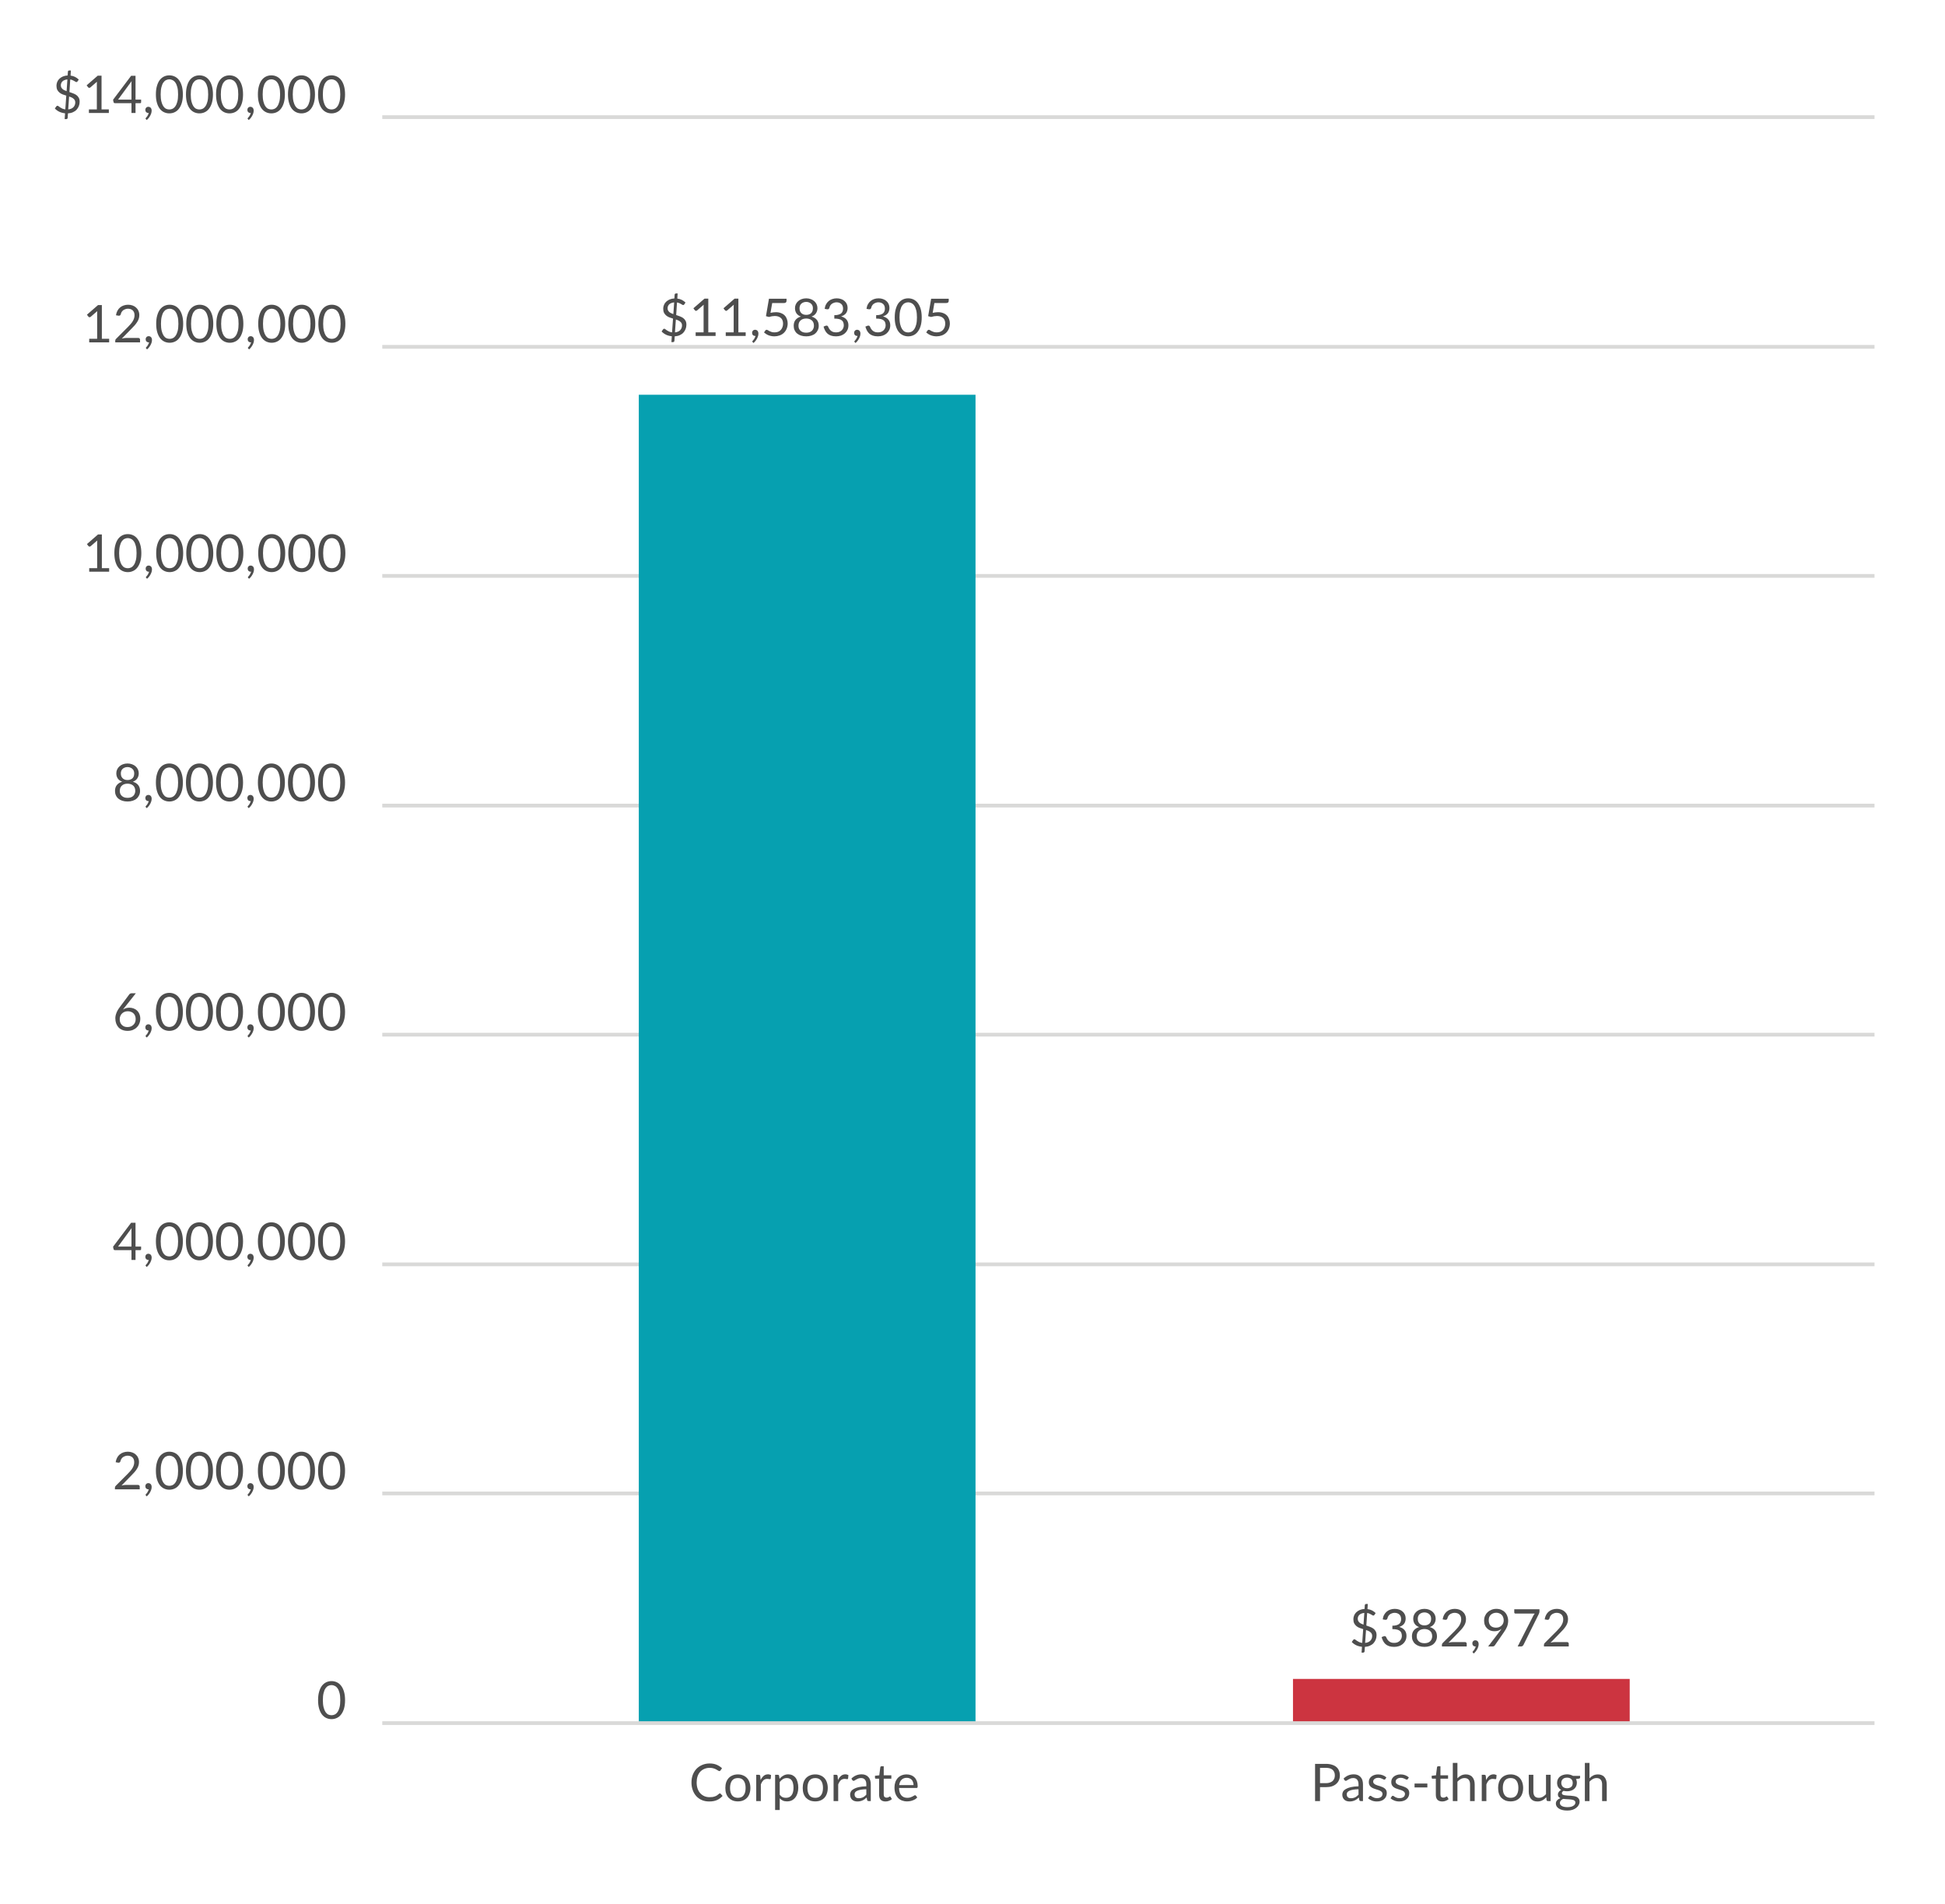
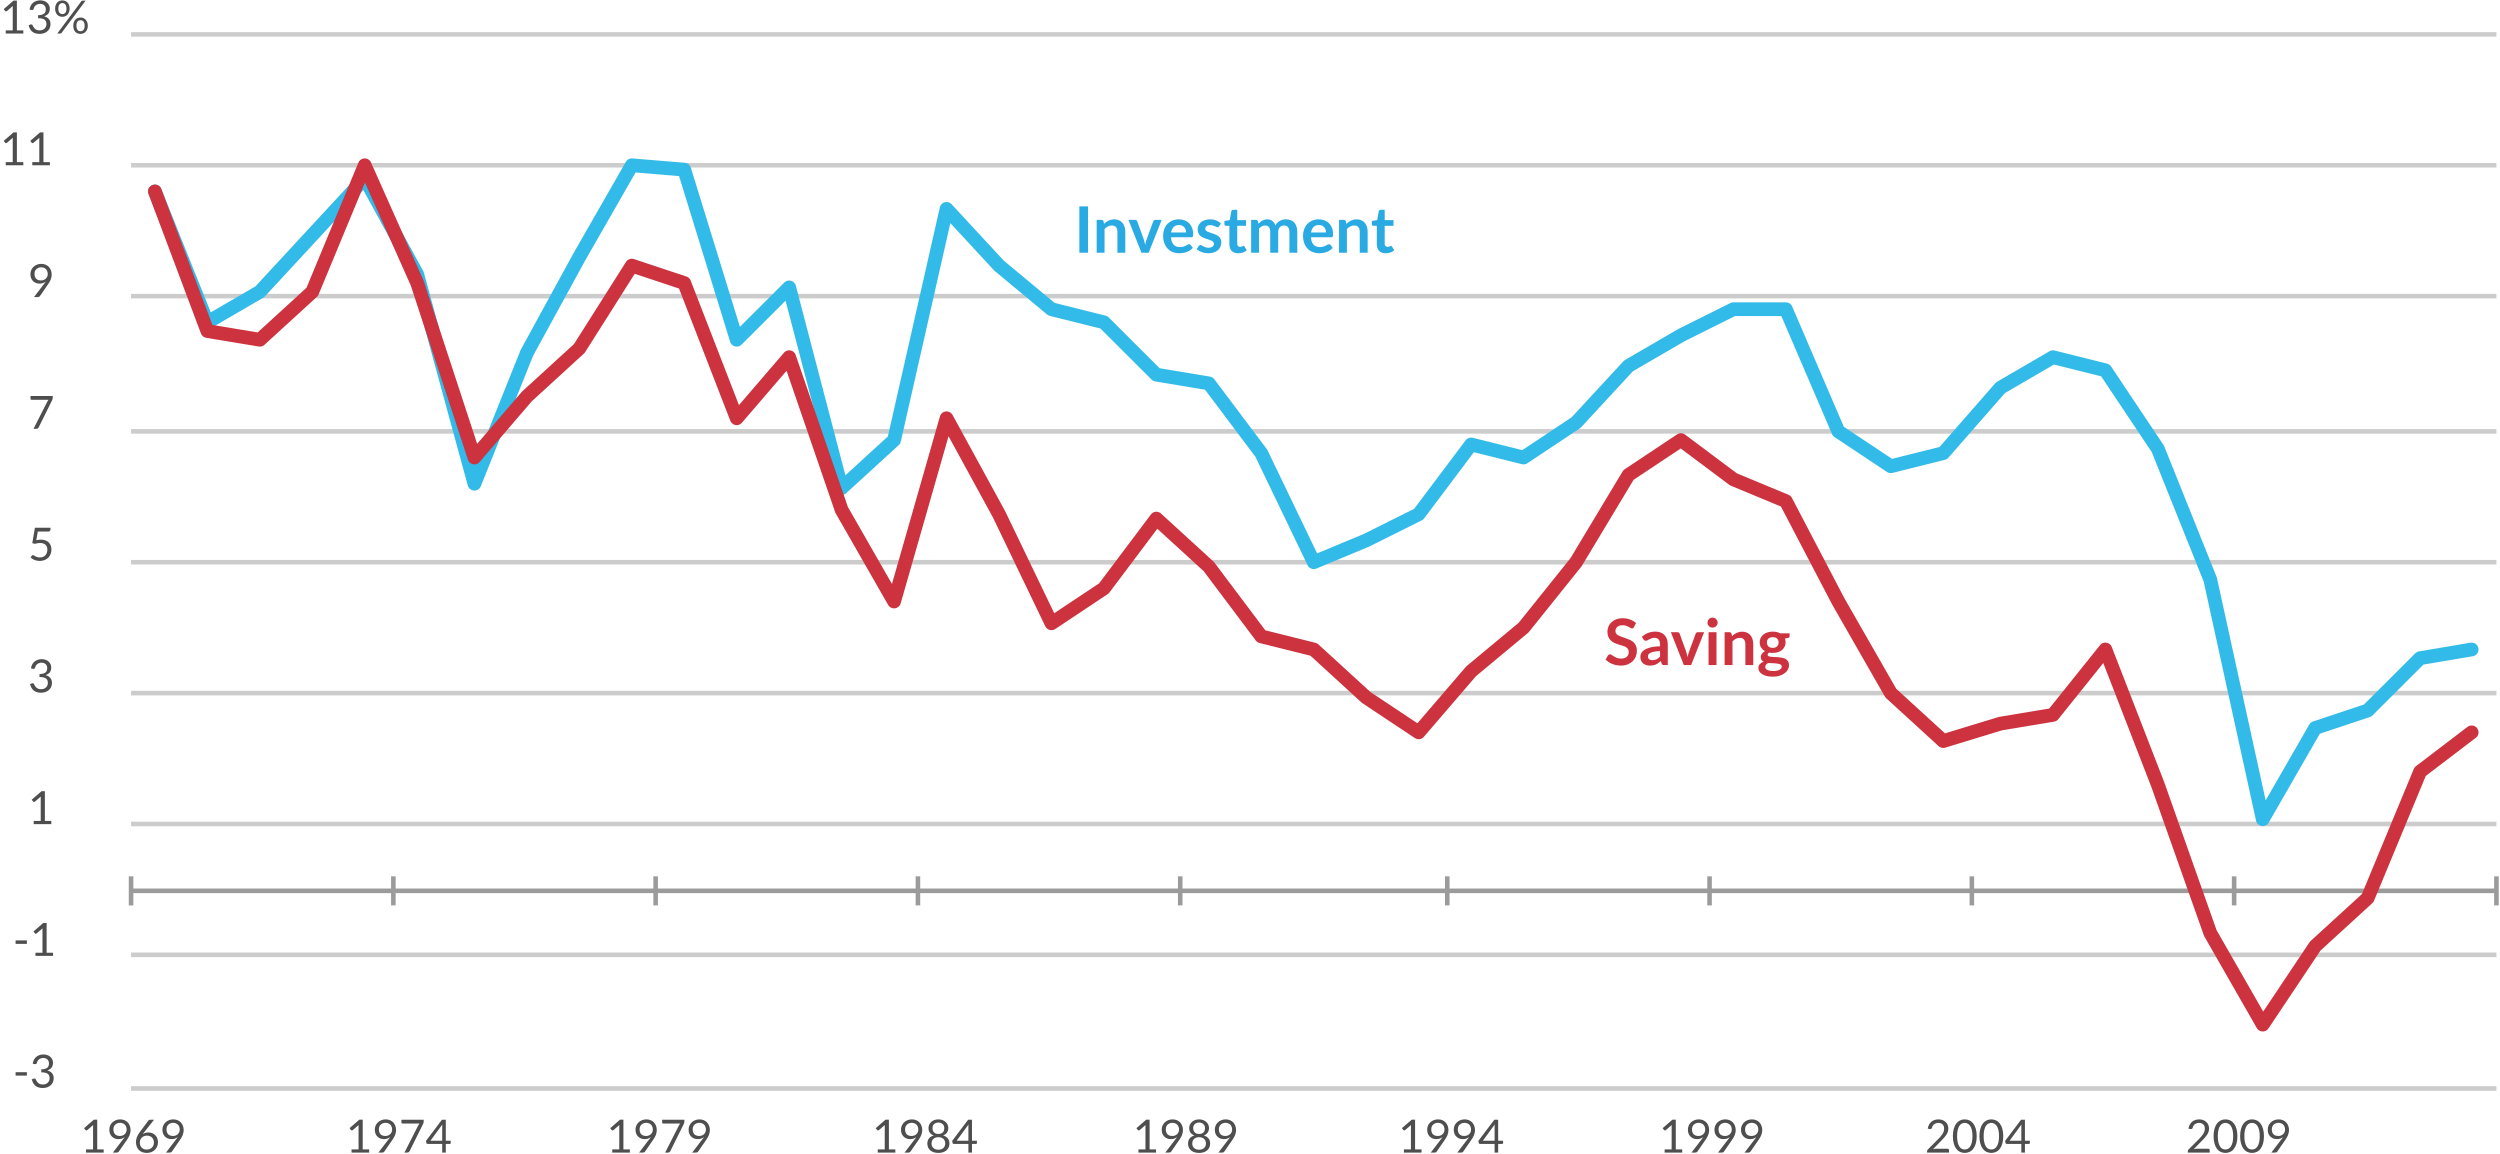
- <svg xmlns="http://www.w3.org/2000/svg" width="375" height="367" viewBox="0 0 375 367">
+ <svg xmlns="http://www.w3.org/2000/svg" width="546.063" height="252" viewBox="0 0 546.063 252">
  <style>text, tspan { font-family: 'Lato'; } .heavy { font-weight: 700; }</style>
-   <path stroke="#D9D9D8" stroke-width=".72" stroke-linejoin="round" stroke-miterlimit="10" d="M73.702 287.9H361.41M73.702 243.74H361.41M73.702 199.46H361.41M73.702 155.3H361.41M73.702 111.02H361.41M73.702 66.86H361.41M73.702 22.58H361.41" fill="none" />
-   <path fill-rule="evenodd" clip-rule="evenodd" fill="#06A0B0" d="M123.162 76.1h64.92v256.08h-64.92V76.1z" />
-   <path fill-rule="evenodd" clip-rule="evenodd" fill="#CC3440" d="M249.29 323.66h64.92v8.52h-64.92v-8.52z" />
-   <path stroke="#D9D9D8" stroke-width=".72" stroke-linejoin="round" stroke-miterlimit="10" fill="none" d="M73.702 332.18H361.41" />
-   <text transform="translate(127.073 64.762)">
-     <tspan x="0" y="0" fill="#4E4E4E" font-size="10">$11,583,305</tspan>
-   </text>
-   <text transform="translate(260.137 317.402)">
-     <tspan x="0" y="0" fill="#4E4E4E" font-size="10">$382,972</tspan>
-   </text>
-   <text transform="translate(61.029 331.332)" fill="#4E4E4E" font-size="10">0</text>
-   <text transform="translate(21.69 287.106)">
-     <tspan x="0" y="0" fill="#4E4E4E" font-size="10">2,000,000</tspan>
-   </text>
-   <text transform="translate(21.69 242.887)">
-     <tspan x="0" y="0" fill="#4E4E4E" font-size="10">4,000,000</tspan>
-   </text>
-   <text transform="translate(21.69 198.652)">
-     <tspan x="0" y="0" fill="#4E4E4E" font-size="10">6,000,000</tspan>
-   </text>
-   <text transform="translate(21.69 154.434)">
-     <tspan x="0" y="0" fill="#4E4E4E" font-size="10">8,000,000</tspan>
-   </text>
-   <text transform="translate(15.95 110.215)">
-     <tspan x="0" y="0" fill="#4E4E4E" font-size="10">10,000,000</tspan>
-   </text>
-   <text transform="translate(15.95 65.996)">
-     <tspan x="0" y="0" fill="#4E4E4E" font-size="10">12,000,000</tspan>
-   </text>
-   <text transform="translate(10.09 21.777)">
-     <tspan x="0" y="0" fill="#4E4E4E" font-size="10">$14,000,000</tspan>
-   </text>
-   <text transform="translate(132.849 347.207)">
-     <tspan x="0" y="0" fill="#4E4E4E" font-size="10">Corporate</tspan>
-   </text>
-   <text transform="translate(252.627 347.207)">
-     <tspan x="0" y="0" fill="#4E4E4E" font-size="10">Pass-through</tspan>
-   </text>
+   <path stroke="#CDCCCC" stroke-linejoin="round" stroke-miterlimit="10" d="M28.627 7.513h516.655M28.627 36.098h516.655M28.627 64.682h516.655M28.627 94.22h516.655M28.627 122.802h516.655M28.627 151.388h516.655M28.627 179.972h516.655M28.627 208.557h516.655m-516.655 29.2h516.655" fill="none" />
+   <path stroke="#9B9B9B" stroke-linejoin="round" stroke-miterlimit="10" fill="none" d="M28.417 194.585H545.62M545.282 191.406v6.355m-57.29-6.354v6.355m-57.29-6.354v6.355m-57.29-6.354v6.355m-57.29-6.354v6.355m-58.333-6.354v6.355m-57.29-6.354v6.355m-57.292-6.354v6.355m-57.29-6.354v6.355m-57.29-6.354v6.355" />
+   <path stroke="#32BBE8" stroke-width="3" stroke-linecap="round" stroke-linejoin="round" stroke-miterlimit="10" d="M528.616 143.766l11.256-1.906m-22.714 13.34l11.458-11.435M505.7 159.01l11.458-3.81m-22.916 23.737L505.7 159.01m-22.916-32.396l11.458 52.322M471.325 98.03l11.46 28.584M459.866 80.88l11.458 17.15M448.41 78.02l11.457 2.86m-22.916 3.81l11.46-6.668m-23.958 20.96l12.5-14.29m-23.958 17.15l11.458-2.86m-22.916-4.763l11.458 7.62m-22.917-34.3l11.46 26.68m-22.918-26.68h11.457m-22.916 5.717l11.46-5.717m-22.917 12.387l11.458-6.67m-22.915 19.056l11.458-12.387m-22.916 20.01l11.458-7.623m-22.916 4.765l11.457 2.858m-22.916 12.386l11.46-15.245m-22.917 20.963l11.458-5.717m-22.915 10.48l11.458-4.764m-22.916-19.057l11.458 23.82M264.04 83.738l11.457 15.245m-22.916-17.15l11.46 1.906M241.122 70.4l11.458 11.433M229.666 67.54l11.458 2.86M218.207 58.01l11.458 9.528M206.75 45.625l11.457 12.387M195.29 96.125l11.46-50.5m-22.917 60.98l11.458-10.48m-22.915-33.35l11.458 43.83M160.916 74.21l11.458-11.434M149.458 37.05l11.458 37.16M138 36.098l11.458.953m-22.916 19.056L138 36.098m-22.916 40.97l11.458-20.962m-22.916 49.547l11.458-28.584M91.126 59.917l12.5 45.735M79.668 38.956l11.458 20.962M68.21 51.342l11.458-12.386M56.752 63.73L68.21 51.34M45.294 70.4l11.458-6.67M33.836 41.813l11.458 28.584" fill="none" />
+   <path fill="none" d="M28.367 7.037h517.696v230.58H28.367z" />
+   <path stroke="#CC333F" stroke-width="3" stroke-linecap="round" stroke-linejoin="round" stroke-miterlimit="10" d="M528.616 168.538l11.256-8.575m-22.714 36.207l11.458-27.632M505.7 206.65l11.458-10.48m-22.916 27.632L505.7 206.65m-22.916-2.858l11.458 20.01m-22.917-52.406l11.46 32.396m-22.918-61.933l11.458 29.536M448.41 156.15l11.457-14.29m-22.916 16.198l11.46-1.906m-23.958 5.717l12.5-3.813m-23.958-6.67l11.458 10.482m-22.916-30.49l11.458 20.008m-22.917-41.924l11.46 21.915m-22.918-26.68l11.457 4.764m-22.916-13.34l11.46 8.577m-22.917-.953l11.458-7.623m-22.915 26.68l11.458-19.057m-22.916 33.35l11.458-14.293m-22.916 23.82l11.457-9.528m-22.916 22.867l11.46-13.34m-22.917 5.718l11.458 7.623m-22.915-18.104l11.458 10.48M275.497 139l11.458 2.86m-22.916-18.104L275.496 139m-22.916-25.725l11.46 10.48m-22.917 4.766l11.458-15.244m-22.915 22.867l11.458-7.622m-22.916-16.198l11.458 23.82M206.75 91.36l11.457 20.962M195.29 131.38l11.46-40.02m-22.917 20.01l11.458 20.01m-22.915-53.36l11.458 33.35m-22.917-20.01l11.458-13.34m-22.916-16.197l11.458 29.537M138 58.012l11.458 3.81m-22.916 14.294L138 58.012m-22.916 28.585l11.458-10.48m-22.916 23.82l11.458-13.34M91.126 61.823l12.5 38.113M79.668 36.098l11.458 25.726M68.21 63.73l11.458-27.632M56.752 74.21L68.21 63.73m-22.916 8.574l11.458 1.906M33.836 41.814l11.458 30.49" fill="none" />
+   <path fill="none" d="M28.367 7.037h517.696v230.58H28.367z" />
+   <text transform="translate(2.781 237.568)" fill="#4E4E4E" font-size="10">-3</text>
+   <text transform="translate(2.781 208.788)" fill="#4E4E4E" font-size="10">-1</text>
+   <text transform="translate(6.114 180.007)" fill="#4E4E4E" font-size="10">1</text>
+   <text transform="translate(6.114 151.227)" fill="#4E4E4E" font-size="10">3</text>
+   <text transform="translate(6.114 122.446)" fill="#4E4E4E" font-size="10">5</text>
+   <text transform="translate(6.114 93.664)" fill="#4E4E4E" font-size="10">7</text>
+   <text transform="translate(6.114 64.884)" fill="#4E4E4E" font-size="10">9</text>
+   <text transform="translate(0 36.103)" fill="#4E4E4E" font-size="10">11</text>
+   <text transform="translate(0 7.322)" fill="#4E4E4E" font-size="10">13%</text>
+   <text transform="translate(17.547 251.75)" fill="#4E4E4E" font-size="10">1969</text>
+   <text transform="translate(75.536 251.75)" fill="#4E4E4E" font-size="10">1974</text>
+   <text transform="translate(132.481 251.75)" fill="#4E4E4E" font-size="10">1979</text>
+   <text transform="translate(190.469 251.75)" fill="#4E4E4E" font-size="10">1984</text>
+   <text transform="translate(247.415 251.75)" fill="#4E4E4E" font-size="10">1989</text>
+   <text transform="translate(305.402 251.75)" fill="#4E4E4E" font-size="10">1994</text>
+   <text transform="translate(362.348 251.75)" fill="#4E4E4E" font-size="10">1999</text>
+   <text transform="translate(420.458 251.75)" fill="#4E4E4E" font-size="10">2004</text>
+   <text transform="translate(477.404 251.75)" fill="#4E4E4E" font-size="10">2009</text>
+   <text transform="translate(234.635 55.205)" fill="#29AAE2" class="heavy" font-size="14">Investment</text>
+   <text transform="translate(350.369 145.272)" fill="#CC333F" class="heavy" font-size="14">Saving</text>
</svg>
